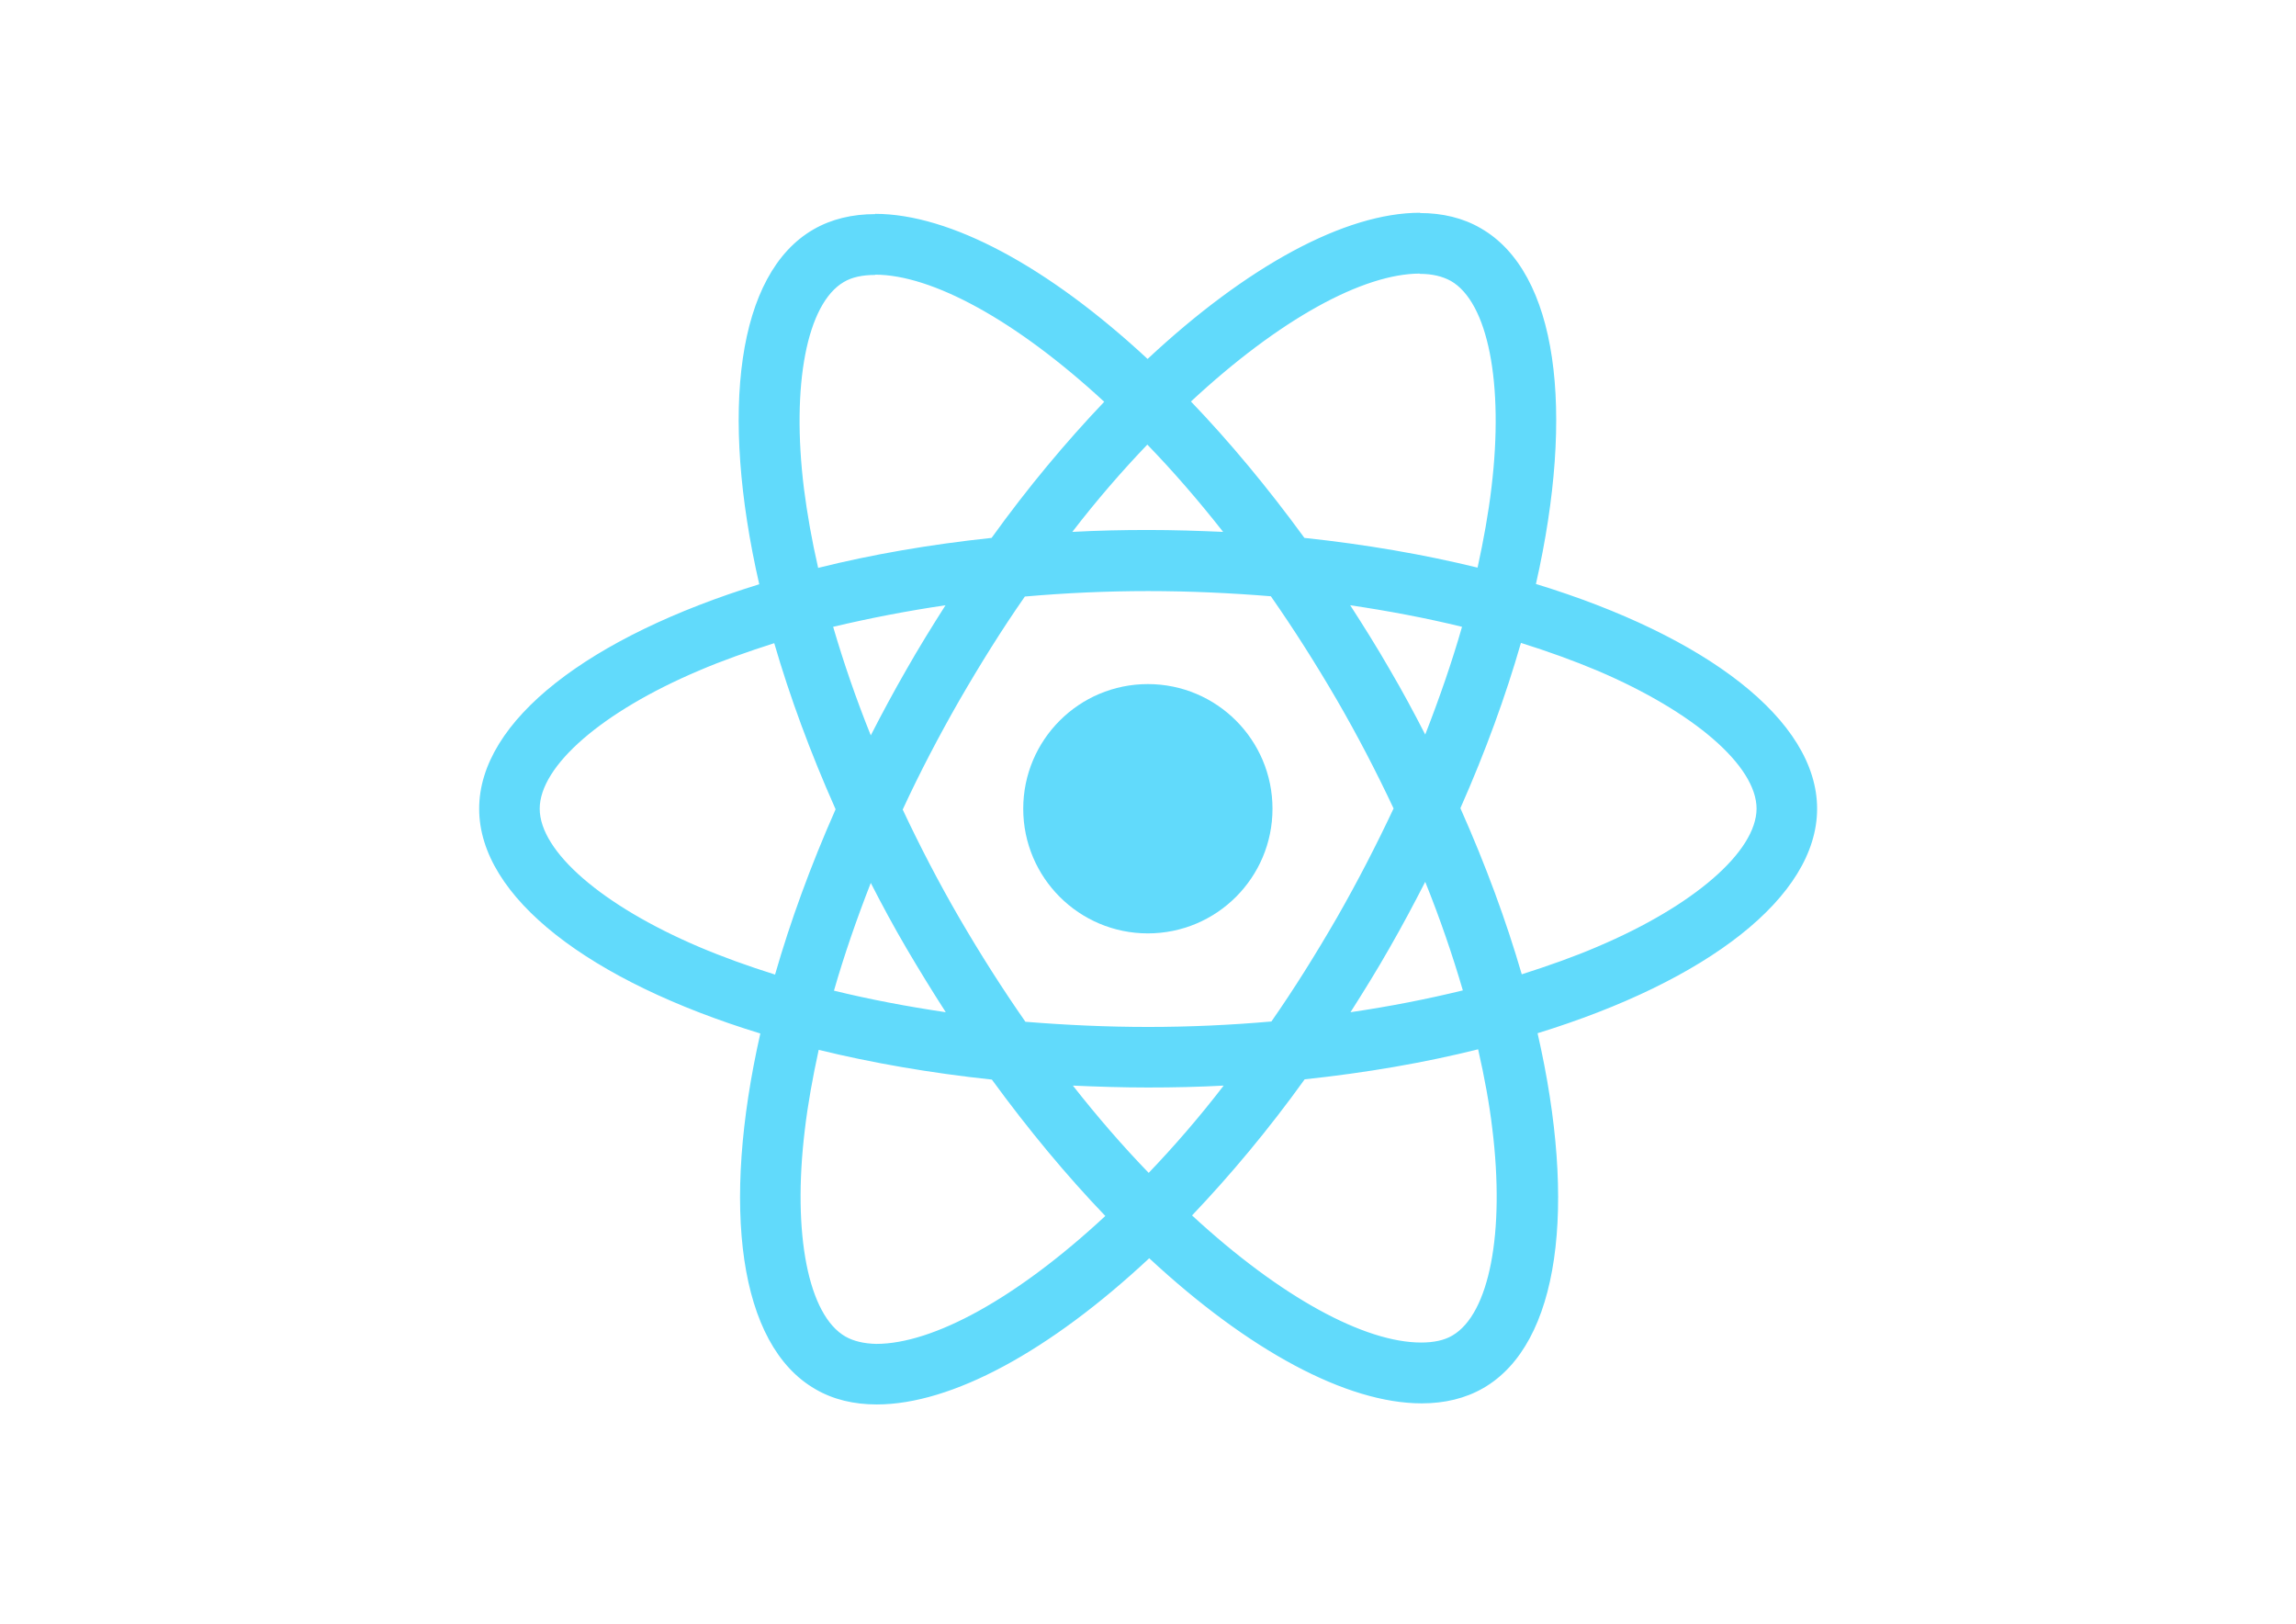
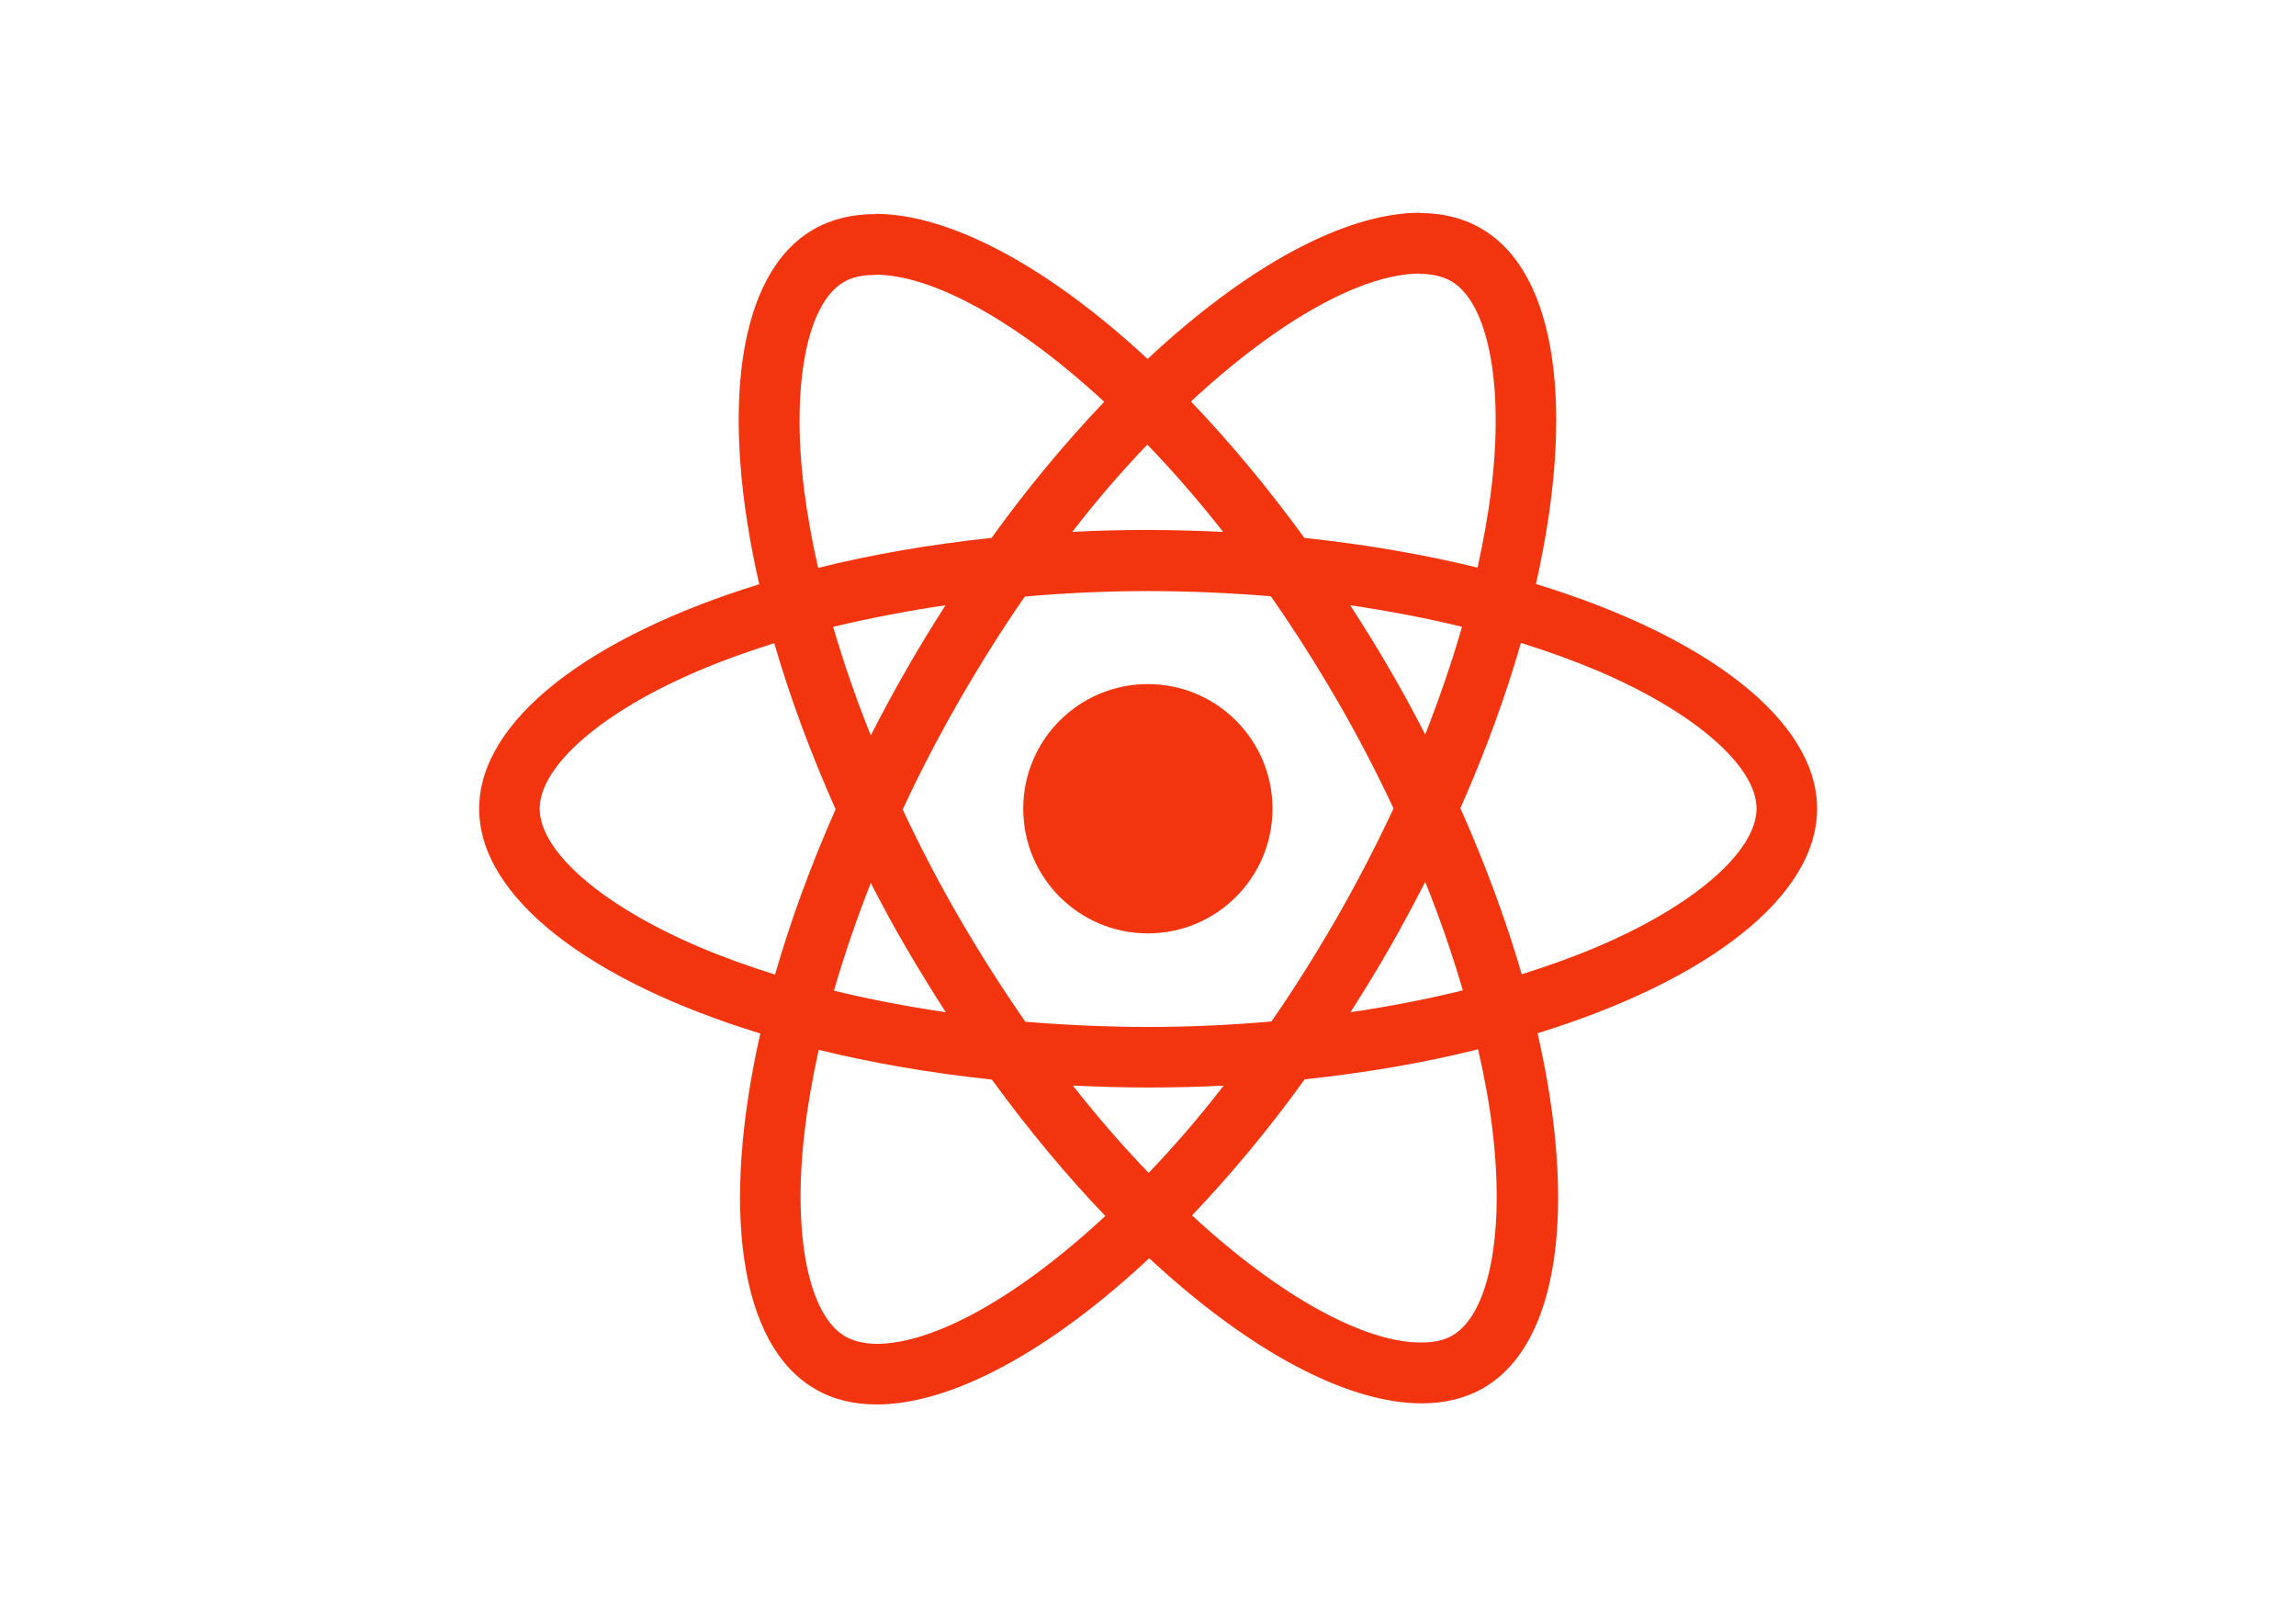
<svg xmlns="http://www.w3.org/2000/svg" viewBox="0 0 841.9 595.3">
-   <g fill="#61DAFB">
+   <g fill="#f2350f">
    <path d="M666.3 296.5c0-32.5-40.7-63.3-103.1-82.4 14.4-63.6 8-114.2-20.2-130.4-6.5-3.8-14.1-5.6-22.4-5.6v22.3c4.6 0 8.3.9 11.4 2.6 13.6 7.8 19.5 37.5 14.9 75.7-1.1 9.4-2.9 19.3-5.1 29.4-19.6-4.8-41-8.5-63.5-10.9-13.5-18.5-27.5-35.3-41.6-50 32.6-30.3 63.2-46.9 84-46.9V78c-27.5 0-63.5 19.6-99.9 53.6-36.4-33.8-72.4-53.2-99.9-53.2v22.3c20.7 0 51.4 16.5 84 46.6-14 14.7-28 31.4-41.3 49.9-22.6 2.4-44 6.1-63.6 11-2.3-10-4-19.7-5.2-29-4.7-38.2 1.1-67.9 14.6-75.8 3-1.8 6.9-2.6 11.5-2.6V78.5c-8.4 0-16 1.8-22.6 5.6-28.1 16.2-34.4 66.7-19.9 130.1-62.2 19.2-102.7 49.9-102.7 82.3 0 32.5 40.7 63.3 103.1 82.4-14.4 63.6-8 114.2 20.2 130.4 6.5 3.8 14.1 5.6 22.5 5.6 27.5 0 63.5-19.6 99.9-53.6 36.4 33.8 72.4 53.2 99.9 53.2 8.4 0 16-1.8 22.6-5.6 28.1-16.2 34.4-66.7 19.9-130.1 62-19.1 102.5-49.9 102.5-82.3zm-130.2-66.7c-3.7 12.9-8.3 26.2-13.5 39.5-4.1-8-8.4-16-13.1-24-4.6-8-9.5-15.8-14.4-23.4 14.2 2.1 27.9 4.7 41 7.9zm-45.8 106.5c-7.8 13.5-15.8 26.3-24.1 38.2-14.9 1.3-30 2-45.2 2-15.1 0-30.2-.7-45-1.9-8.3-11.9-16.4-24.6-24.2-38-7.6-13.1-14.5-26.4-20.8-39.8 6.2-13.4 13.2-26.8 20.7-39.9 7.8-13.5 15.8-26.3 24.1-38.2 14.9-1.3 30-2 45.2-2 15.1 0 30.2.7 45 1.9 8.3 11.9 16.4 24.6 24.2 38 7.6 13.1 14.5 26.4 20.8 39.8-6.3 13.4-13.2 26.8-20.7 39.9zm32.3-13c5.4 13.4 10 26.8 13.8 39.8-13.1 3.2-26.9 5.9-41.2 8 4.9-7.7 9.8-15.6 14.4-23.7 4.6-8 8.9-16.1 13-24.1zM421.2 430c-9.3-9.6-18.6-20.3-27.8-32 9 .4 18.2.7 27.5.7 9.4 0 18.7-.2 27.8-.7-9 11.7-18.3 22.4-27.5 32zm-74.4-58.9c-14.2-2.1-27.9-4.7-41-7.9 3.7-12.9 8.3-26.2 13.5-39.5 4.1 8 8.4 16 13.1 24 4.7 8 9.5 15.8 14.4 23.4zM420.7 163c9.3 9.6 18.6 20.3 27.8 32-9-.4-18.2-.7-27.5-.7-9.4 0-18.7.2-27.8.7 9-11.7 18.3-22.4 27.5-32zm-74 58.9c-4.9 7.7-9.8 15.6-14.4 23.7-4.6 8-8.9 16-13 24-5.4-13.4-10-26.8-13.8-39.8 13.1-3.1 26.9-5.8 41.2-7.9zm-90.5 125.2c-35.4-15.1-58.3-34.9-58.3-50.6 0-15.7 22.9-35.6 58.3-50.6 8.6-3.7 18-7 27.7-10.1 5.7 19.6 13.2 40 22.5 60.9-9.2 20.8-16.6 41.1-22.2 60.6-9.9-3.1-19.3-6.5-28-10.2zM310 490c-13.6-7.8-19.5-37.5-14.9-75.7 1.1-9.4 2.9-19.3 5.1-29.4 19.6 4.8 41 8.5 63.5 10.9 13.5 18.5 27.5 35.3 41.6 50-32.6 30.3-63.2 46.9-84 46.9-4.5-.1-8.3-1-11.3-2.7zm237.2-76.2c4.7 38.2-1.1 67.9-14.6 75.8-3 1.8-6.9 2.6-11.5 2.6-20.7 0-51.4-16.5-84-46.6 14-14.7 28-31.4 41.3-49.9 22.6-2.4 44-6.1 63.6-11 2.3 10.1 4.1 19.8 5.2 29.1zm38.5-66.7c-8.6 3.7-18 7-27.7 10.1-5.7-19.6-13.2-40-22.5-60.9 9.2-20.8 16.6-41.1 22.2-60.6 9.9 3.1 19.3 6.5 28.1 10.2 35.4 15.1 58.3 34.9 58.3 50.6-.1 15.7-23 35.6-58.4 50.6zM320.8 78.4z" />
    <circle cx="420.9" cy="296.5" r="45.7" />
    <path d="M520.5 78.1z" />
  </g>
</svg>
